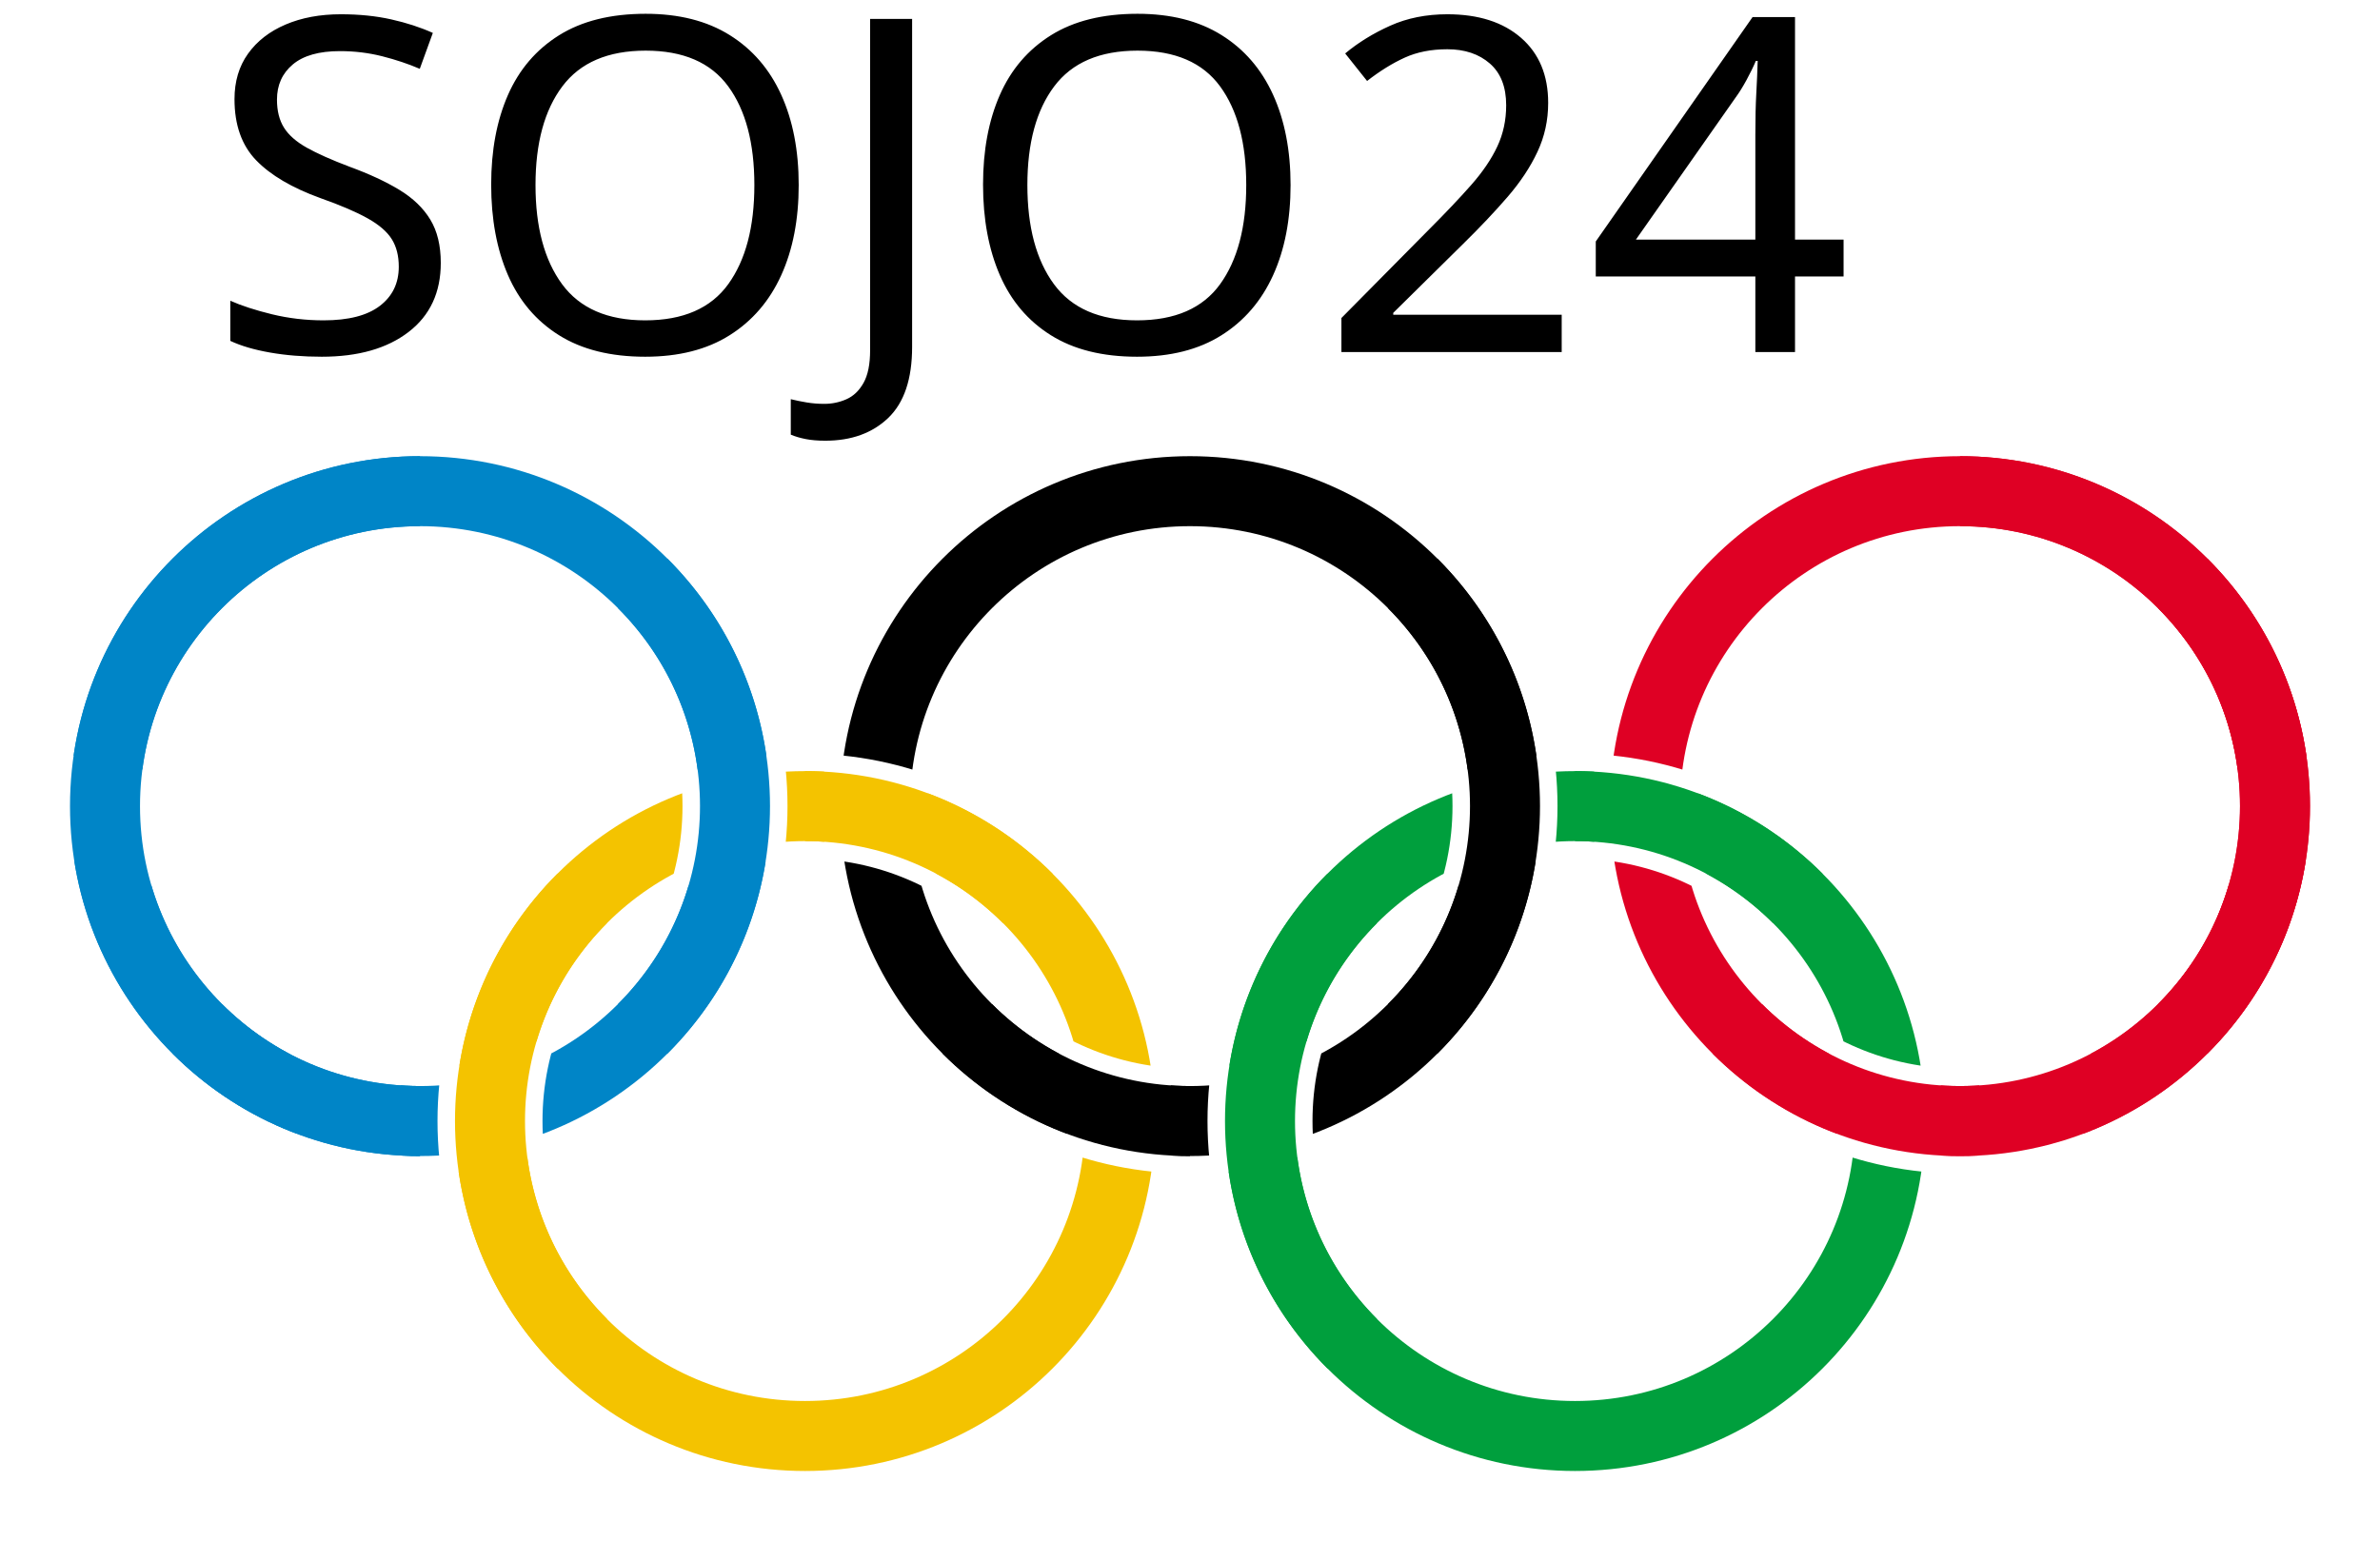
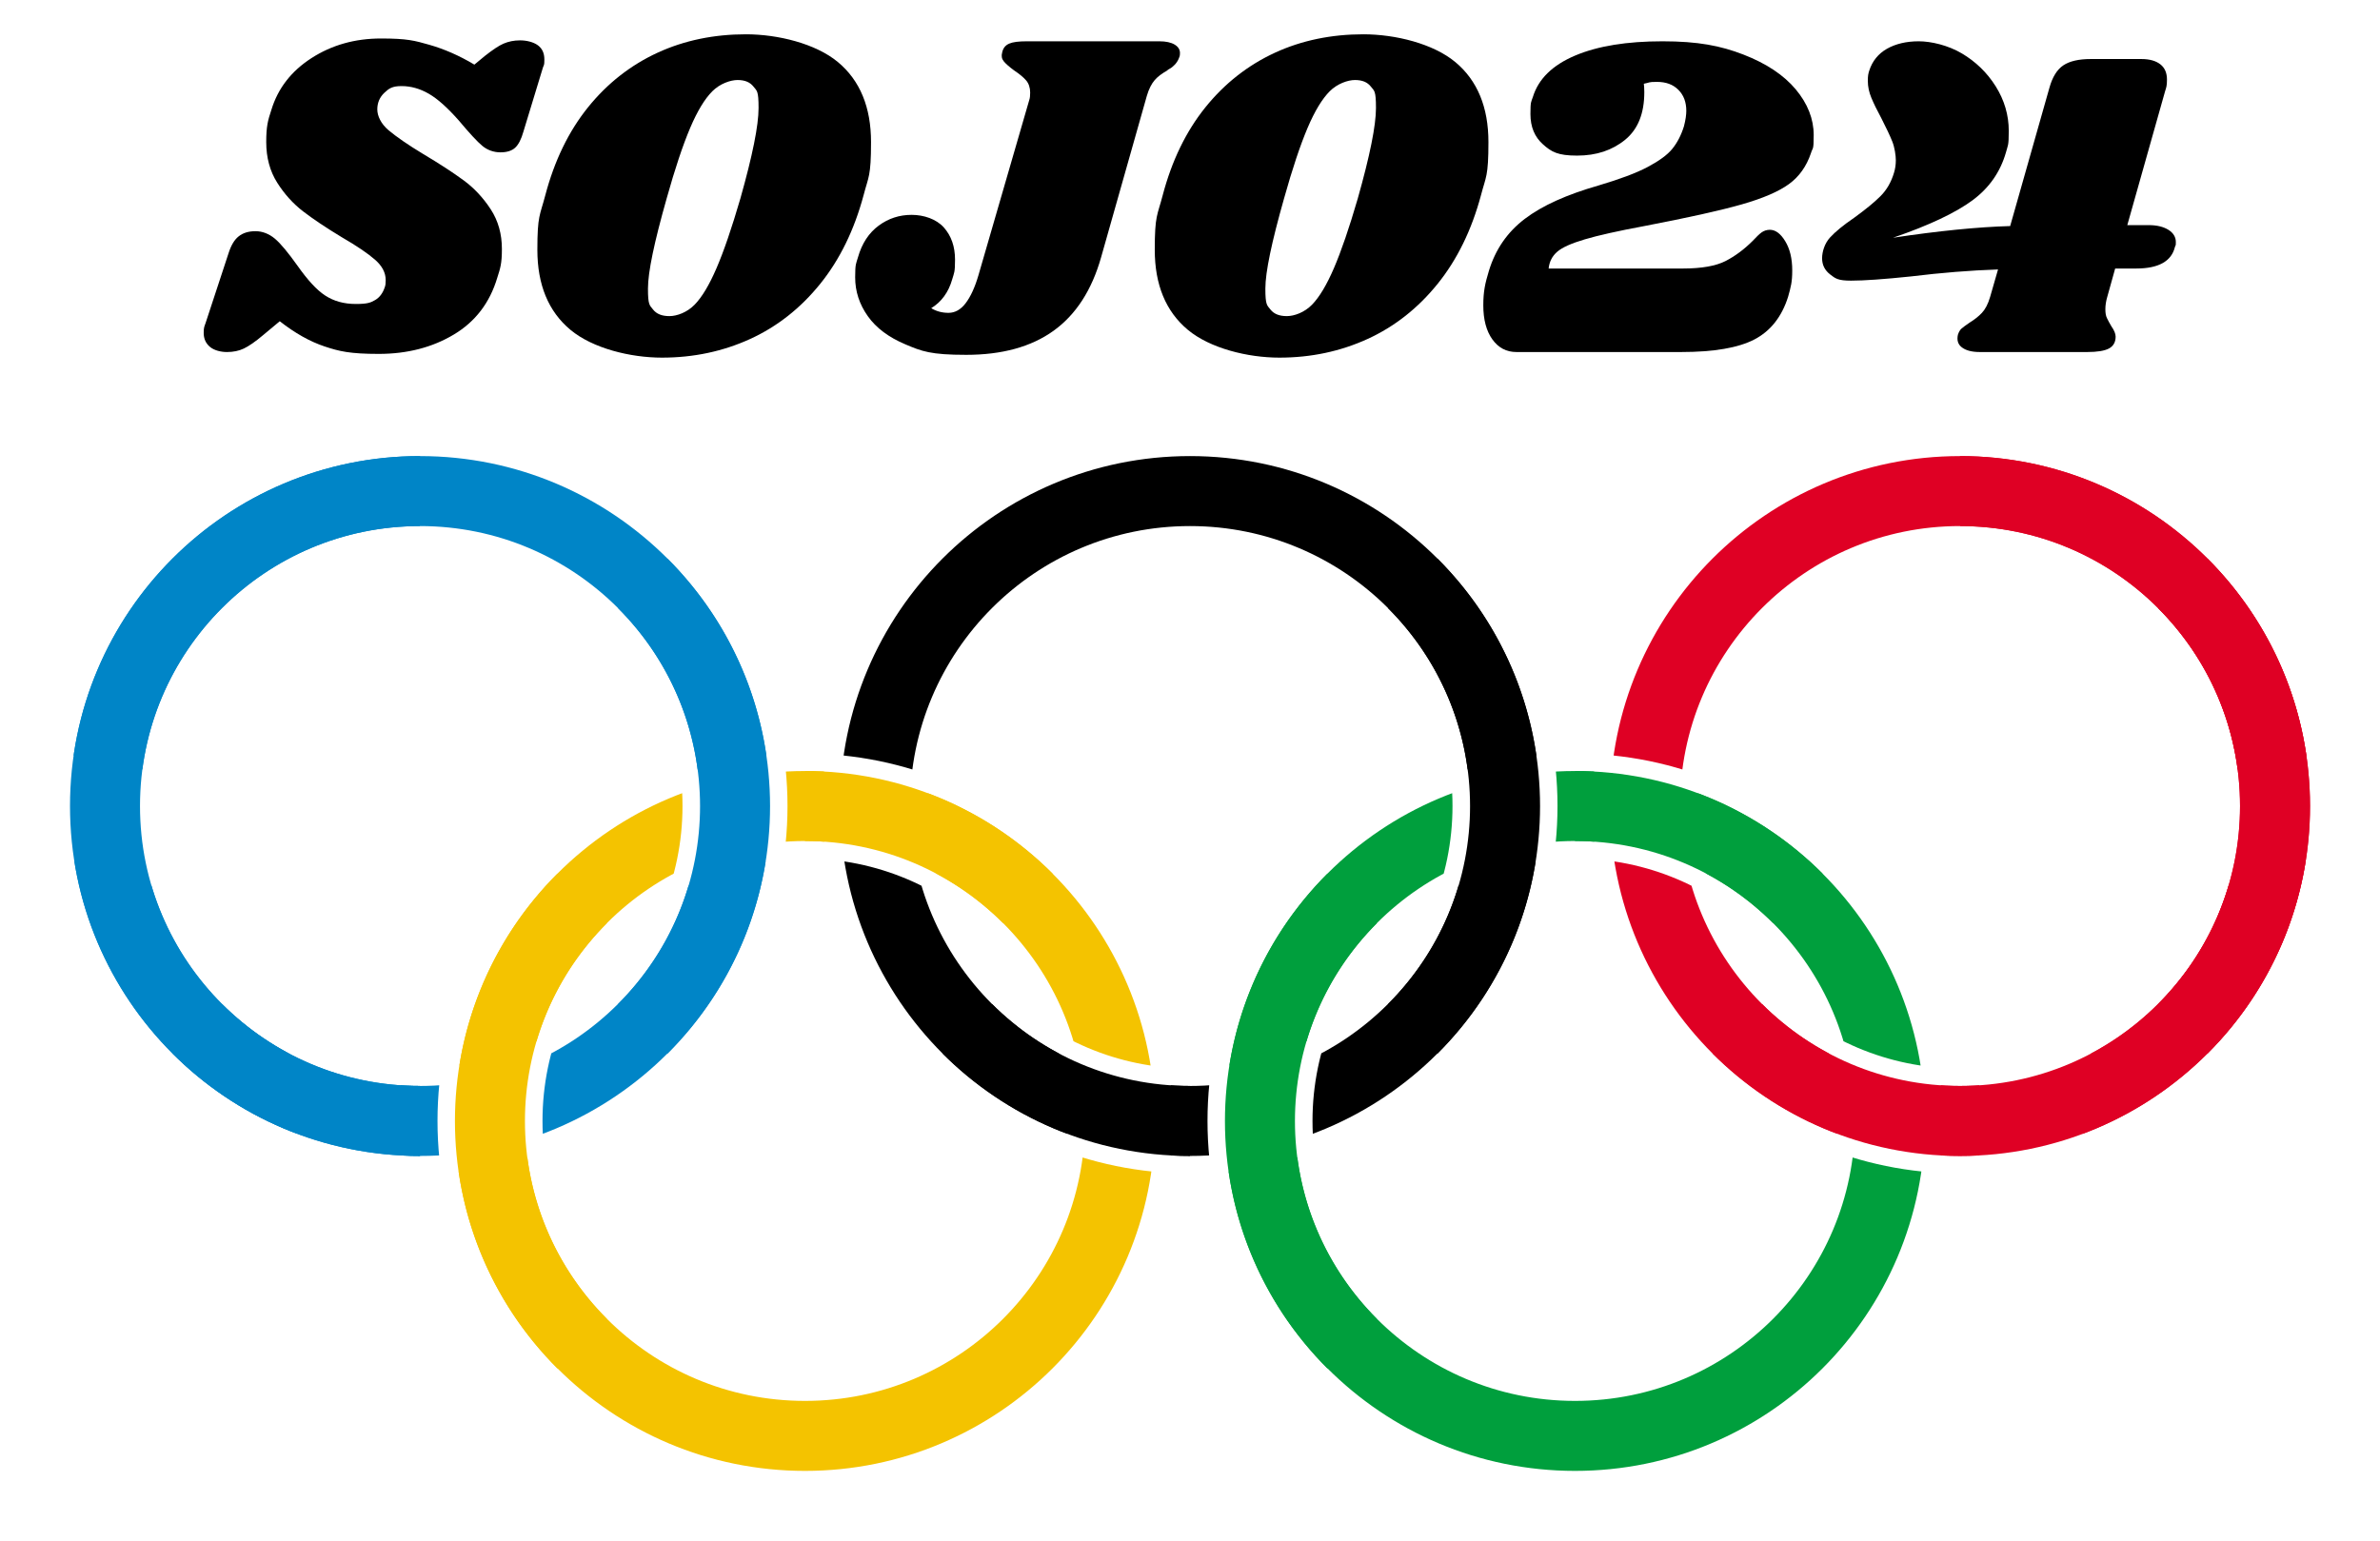
- <svg xmlns="http://www.w3.org/2000/svg" id="Layer_1" data-name="Layer 1" version="1.1" viewBox="0 0 1020 660.54">
+ <svg xmlns="http://www.w3.org/2000/svg" id="Layer_1" data-name="Layer 1" version="1.1" viewBox="0 0 1020 660.5">
  <defs>
    <style>
-       .cls-1, .cls-2 {
+       .cls-1 {
        stroke: #000;
      }

-       .cls-1, .cls-2, .cls-3, .cls-4, .cls-5, .cls-6, .cls-7, .cls-8, .cls-9, .cls-10, .cls-11 {
+       .cls-1, .cls-2, .cls-3, .cls-4, .cls-5, .cls-6 {
        fill: none;
      }

-       .cls-1, .cls-5, .cls-7, .cls-9, .cls-10 {
+       .cls-1, .cls-3, .cls-4, .cls-5, .cls-6 {
        stroke-miterlimit: 60;
        stroke-width: 30px;
      }

-       .cls-2, .cls-4, .cls-6, .cls-8, .cls-11 {
-         stroke-miterlimit: 60;
-         stroke-width: 30px;
+       .cls-7 {
+         clip-path: url(#clippath);
+       }
+ 
+       .cls-2, .cls-8 {
+         stroke-width: 0px;
+       }
+ 
+       .cls-9 {
+         clip-path: url(#clippath-1);
+       }
+ 
+       .cls-10 {
+         clip-path: url(#clippath-4);
+       }
+ 
+       .cls-11 {
+         clip-path: url(#clippath-3);
      }

      .cls-12 {
-         clip-path: url(#clippath);
+         clip-path: url(#clippath-2);
+       }
+ 
+       .cls-13 {
+         clip-path: url(#clippath-7);
+       }
+ 
+       .cls-14 {
+         clip-path: url(#clippath-8);
+       }
+ 
+       .cls-15 {
+         clip-path: url(#clippath-6);
+       }
+ 
+       .cls-16 {
+         clip-path: url(#clippath-5);
+       }
+ 
+       .cls-17 {
+         clip-path: url(#clippath-9);
      }

      .cls-3 {
-         stroke-width: 0px;
+         stroke: #df0024;
      }

-       .cls-13 {
-         clip-path: url(#clippath-1);
+       .cls-8 {
+         fill: #000;
      }

-       .cls-14 {
-         clip-path: url(#clippath-4);
+       .cls-4 {
+         stroke: #0085c7;
      }

-       .cls-15 {
-         clip-path: url(#clippath-3);
-       }
- 
-       .cls-16 {
-         clip-path: url(#clippath-2);
-       }
- 
-       .cls-17 {
-         clip-path: url(#clippath-7);
+       .cls-5 {
+         stroke: #009f3d;
      }

      .cls-18 {
-         clip-path: url(#clippath-8);
+         isolation: isolate;
      }

-       .cls-19 {
-         clip-path: url(#clippath-6);
-       }
- 
-       .cls-20 {
-         clip-path: url(#clippath-5);
-       }
- 
-       .cls-21 {
-         clip-path: url(#clippath-9);
-       }
- 
-       .cls-4, .cls-5 {
-         stroke: #df0024;
-       }
- 
-       .cls-22 {
-         fill: #000;
-         font-family: Shrikhand-Regular, Shrikhand;
-         font-size: 200px;
-       }
- 
-       .cls-6, .cls-7 {
-         stroke: #0085c7;
-       }
- 
-       .cls-8, .cls-9 {
-         stroke: #009f3d;
-       }
- 
-       .cls-10, .cls-11 {
+       .cls-6 {
        stroke: #f4c300;
      }
    </style>
    <clipPath id="clippath">
-       <path class="cls-3" d="M15,180.54h330v330H15V180.54ZM345,323.04c-86.98,0-157.5,70.52-157.5,157.5s70.52,157.5,157.5,157.5v-45c-62.13,0-112.5-50.37-112.5-112.5s50.37-112.5,112.5-112.5M15,368.04c62.13,0,112.5,50.37,112.5,112.5s-50.37,112.5-112.5,112.5v45c86.98,0,157.5-70.52,157.5-157.5S101.98,323.04,15,323.04v45Z" />
+       <path class="cls-2" d="M15,180.5h330v330H15V180.5ZM345,323c-87,0-157.5,70.5-157.5,157.5s70.5,157.5,157.5,157.5v-45c-62.1,0-112.5-50.4-112.5-112.5s50.4-112.5,112.5-112.5M15,368c62.1,0,112.5,50.4,112.5,112.5s-50.4,112.5-112.5,112.5v45c87,0,157.5-70.5,157.5-157.5S102,323,15,323v45Z" />
    </clipPath>
    <clipPath id="clippath-1">
-       <polygon class="cls-3" points="180 345.54 0 525.54 180 525.54 180 345.54" />
+       <polygon class="cls-2" points="180 345.5 0 525.5 180 525.5 180 345.5" />
    </clipPath>
    <clipPath id="clippath-2">
-       <path class="cls-3" d="M345,180.54h330v330h-330V180.54ZM675,323.04c-86.98,0-157.5,70.52-157.5,157.5s70.52,157.5,157.5,157.5v-45c-62.13,0-112.5-50.37-112.5-112.5s50.37-112.5,112.5-112.5M345,368.04c62.13,0,112.5,50.37,112.5,112.5s-50.37,112.5-112.5,112.5v45c86.98,0,157.5-70.52,157.5-157.5s-70.52-157.5-157.5-157.5v45Z" />
+       <path class="cls-2" d="M345,180.5h330v330h-330V180.5ZM675,323c-87,0-157.5,70.5-157.5,157.5s70.5,157.5,157.5,157.5v-45c-62.1,0-112.5-50.4-112.5-112.5s50.4-112.5,112.5-112.5M345,368c62.1,0,112.5,50.4,112.5,112.5s-50.4,112.5-112.5,112.5v45c87,0,157.5-70.5,157.5-157.5s-70.5-157.5-157.5-157.5v45Z" />
    </clipPath>
    <clipPath id="clippath-3">
-       <polygon class="cls-3" points="510 345.54 330 525.54 510 525.54 510 345.54" />
+       <polygon class="cls-2" points="510 345.5 330 525.5 510 525.5 510 345.5" />
    </clipPath>
    <clipPath id="clippath-4">
-       <path class="cls-3" d="M675,180.54h330v330h-330V180.54ZM1005,323.04c-86.98,0-157.5,70.52-157.5,157.5s70.52,157.5,157.5,157.5v-45c-62.13,0-112.5-50.37-112.5-112.5s50.37-112.5,112.5-112.5M675,368.04c62.13,0,112.5,50.37,112.5,112.5s-50.37,112.5-112.5,112.5v45c86.98,0,157.5-70.52,157.5-157.5s-70.52-157.5-157.5-157.5v45Z" />
+       <path class="cls-2" d="M675,180.5h330v330h-330V180.5ZM1005,323c-87,0-157.5,70.5-157.5,157.5s70.5,157.5,157.5,157.5v-45c-62.1,0-112.5-50.4-112.5-112.5s50.4-112.5,112.5-112.5M675,368c62.1,0,112.5,50.4,112.5,112.5s-50.4,112.5-112.5,112.5v45c87,0,157.5-70.5,157.5-157.5s-70.5-157.5-157.5-157.5v45Z" />
    </clipPath>
    <clipPath id="clippath-5">
-       <polygon class="cls-3" points="840 345.54 660 525.54 840 525.54 840 345.54" />
+       <polygon class="cls-2" points="840 345.5 660 525.5 840 525.5 840 345.5" />
    </clipPath>
    <clipPath id="clippath-6">
-       <path class="cls-3" d="M510,645.54H180v-330h330v330ZM180,503.04c86.98,0,157.5-70.52,157.5-157.5s-70.52-157.5-157.5-157.5v45c62.13,0,112.5,50.37,112.5,112.5s-50.37,112.5-112.5,112.5M510,458.04c-62.13,0-112.5-50.37-112.5-112.5s50.37-112.5,112.5-112.5v-45c-86.98,0-157.5,70.52-157.5,157.5s70.52,157.5,157.5,157.5v-45Z" />
+       <path class="cls-2" d="M510,645.5H180v-330h330v330ZM180,503c87,0,157.5-70.5,157.5-157.5s-70.5-157.5-157.5-157.5v45c62.1,0,112.5,50.4,112.5,112.5s-50.4,112.5-112.5,112.5M510,458c-62.1,0-112.5-50.4-112.5-112.5s50.4-112.5,112.5-112.5v-45c-87,0-157.5,70.5-157.5,157.5s70.5,157.5,157.5,157.5v-45Z" />
    </clipPath>
    <clipPath id="clippath-7">
-       <polygon class="cls-3" points="345 480.54 525 300.54 345 300.54 345 480.54" />
+       <polygon class="cls-2" points="345 480.5 525 300.5 345 300.5 345 480.5" />
    </clipPath>
    <clipPath id="clippath-8">
-       <path class="cls-3" d="M840,645.54h-330v-330h330v330ZM510,503.04c86.98,0,157.5-70.52,157.5-157.5s-70.52-157.5-157.5-157.5v45c62.13,0,112.5,50.37,112.5,112.5s-50.37,112.5-112.5,112.5M840,458.04c-62.13,0-112.5-50.37-112.5-112.5s50.37-112.5,112.5-112.5v-45c-86.98,0-157.5,70.52-157.5,157.5s70.52,157.5,157.5,157.5v-45Z" />
+       <path class="cls-2" d="M840,645.5h-330v-330h330v330ZM510,503c87,0,157.5-70.5,157.5-157.5s-70.5-157.5-157.5-157.5v45c62.1,0,112.5,50.4,112.5,112.5s-50.4,112.5-112.5,112.5M840,458c-62.1,0-112.5-50.4-112.5-112.5s50.4-112.5,112.5-112.5v-45c-87,0-157.5,70.5-157.5,157.5s70.5,157.5,157.5,157.5v-45Z" />
    </clipPath>
    <clipPath id="clippath-9">
-       <polygon class="cls-3" points="675 480.54 855 300.54 675 300.54 675 480.54" />
+       <polygon class="cls-2" points="675 480.5 855 300.5 675 300.5 675 480.5" />
    </clipPath>
  </defs>
  <g>
    <g>
      <g id="ring">
-         <g class="cls-12">
-           <circle class="cls-6" cx="180" cy="345.54" r="135" />
+         <g class="cls-7">
+           <circle class="cls-4" cx="180" cy="345.5" r="135" />
        </g>
-         <g class="cls-13">
-           <circle class="cls-6" cx="180" cy="345.54" r="135" />
+         <g class="cls-9">
+           <circle class="cls-4" cx="180" cy="345.5" r="135" />
        </g>
-         <path class="cls-7" d="M275.46,250.08c52.72,52.72,52.72,138.2,0,190.92" />
+         <path class="cls-4" d="M275.5,250.1c52.7,52.7,52.7,138.2,0,190.9" />
      </g>
-       <path class="cls-6" d="M180,210.54c-74.56,0-135,60.44-135,135s60.44,135,135,135" />
+       <path class="cls-4" d="M180,210.5c-74.6,0-135,60.4-135,135s60.4,135,135,135" />
    </g>
-     <g id="ring-2" data-name="ring">
-       <g class="cls-16">
-         <circle class="cls-2" cx="510" cy="345.54" r="135" />
+     <g id="ring-2">
+       <g class="cls-12">
+         <circle class="cls-1" cx="510" cy="345.5" r="135" />
      </g>
-       <g class="cls-15">
-         <circle class="cls-2" cx="510" cy="345.54" r="135" />
+       <g class="cls-11">
+         <circle class="cls-1" cx="510" cy="345.5" r="135" />
      </g>
-       <path class="cls-1" d="M605.46,250.08c52.72,52.72,52.72,138.2,0,190.92" />
+       <path class="cls-1" d="M605.5,250.1c52.7,52.7,52.7,138.2,0,190.9" />
    </g>
    <g>
-       <g id="ring-3" data-name="ring">
-         <g class="cls-14">
-           <circle class="cls-4" cx="840" cy="345.54" r="135" />
+       <g id="ring-3">
+         <g class="cls-10">
+           <circle class="cls-3" cx="840" cy="345.5" r="135" />
        </g>
-         <g class="cls-20">
-           <circle class="cls-4" cx="840" cy="345.54" r="135" />
+         <g class="cls-16">
+           <circle class="cls-3" cx="840" cy="345.5" r="135" />
        </g>
-         <path class="cls-5" d="M935.46,250.08c52.72,52.72,52.72,138.2,0,190.92" />
+         <path class="cls-3" d="M935.5,250.1c52.7,52.7,52.7,138.2,0,190.9" />
      </g>
-       <path class="cls-4" d="M840,210.54c74.56,0,135,60.44,135,135s-60.44,135-135,135" />
+       <path class="cls-3" d="M840,210.5c74.6,0,135,60.4,135,135s-60.4,135-135,135" />
    </g>
-     <g id="ring-4" data-name="ring">
-       <g class="cls-19">
-         <circle class="cls-11" cx="345" cy="480.54" r="135" />
+     <g id="ring-4">
+       <g class="cls-15">
+         <circle class="cls-6" cx="345" cy="480.5" r="135" />
+       </g>
+       <g class="cls-13">
+         <circle class="cls-6" cx="345" cy="480.5" r="135" />
+       </g>
+       <path class="cls-6" d="M249.5,576c-52.7-52.7-52.7-138.2,0-190.9" />
+     </g>
+     <g id="ring-5">
+       <g class="cls-14">
+         <circle class="cls-5" cx="675" cy="480.5" r="135" />
      </g>
      <g class="cls-17">
-         <circle class="cls-11" cx="345" cy="480.54" r="135" />
+         <circle class="cls-5" cx="675" cy="480.5" r="135" />
      </g>
-       <path class="cls-10" d="M249.54,576c-52.72-52.72-52.72-138.2,0-190.92" />
-     </g>
-     <g id="ring-5" data-name="ring">
-       <g class="cls-18">
-         <circle class="cls-8" cx="675" cy="480.54" r="135" />
-       </g>
-       <g class="cls-21">
-         <circle class="cls-8" cx="675" cy="480.54" r="135" />
-       </g>
-       <path class="cls-9" d="M579.54,576c-52.72-52.72-52.72-138.2,0-190.92" />
+       <path class="cls-5" d="M579.5,576c-52.7-52.7-52.7-138.2,0-190.9" />
    </g>
  </g>
-   <text class="cls-22" transform="translate(88.5 150.91)">
-     <tspan x="0" y="0">SOJO24</tspan>
-   </text>
+   <g class="cls-18">
+     <path class="cls-8" d="M184,19.2c6.3,1.8,12.8,4.6,19.3,8.5l4.6-3.8c3.2-2.5,5.8-4.3,7.9-5.2,2.1-.9,4.4-1.4,7.1-1.4s5.7.7,7.6,2.1c1.9,1.4,2.8,3.4,2.8,6.1s-.2,2.2-.6,3.4l-8.4,27.6c-.9,3.2-2.1,5.5-3.5,6.8-1.4,1.3-3.5,2-6.3,2s-5.5-.9-7.7-2.7c-2.2-1.8-5.6-5.5-10.3-11.1-4.7-5.3-8.9-9.1-12.7-11.3-3.8-2.2-7.7-3.3-11.7-3.3s-5.4,1-7.4,2.9c-2,1.9-3,4.3-3,7.1s1.6,6.2,4.8,8.9c3.2,2.7,8.2,6.2,15,10.3,6.9,4.1,12.7,7.9,17.2,11.2,4.5,3.3,8.4,7.5,11.6,12.4,3.2,4.9,4.8,10.6,4.8,17s-.7,8.3-2,12.4c-3.2,10.7-9.4,18.8-18.6,24.3-9.2,5.5-19.9,8.3-32.2,8.3s-16.9-1.1-23.2-3.2c-6.3-2.1-12.7-5.7-19.2-10.8l-7.2,6c-3.3,2.8-6.1,4.7-8.2,5.7-2.1,1-4.5,1.5-7.2,1.5s-5.5-.7-7.3-2.2c-1.8-1.5-2.7-3.5-2.7-6s.3-2.7.8-4.2l9.8-29.8c1.1-3.5,2.5-5.9,4.4-7.4,1.9-1.5,4.3-2.2,7.2-2.2s5.8,1.1,8.3,3.2c2.5,2.1,5.7,6,9.7,11.6,4.3,6.1,8.2,10.4,11.9,12.8,3.7,2.4,8,3.6,13.1,3.6s6.4-.6,8.3-1.7c1.9-1.1,3.3-3,4.1-5.5.3-.7.4-1.7.4-3,0-3.2-1.5-6.1-4.6-8.8-3.1-2.7-7.8-5.9-14.2-9.6-6.8-4.1-12.3-7.8-16.6-11.1-4.3-3.3-8-7.4-11.1-12.3-3.1-4.9-4.7-10.7-4.7-17.4s.7-9.3,2.2-13.8c2.8-9.2,8.5-16.6,17.2-22.2,8.7-5.6,18.6-8.4,29.8-8.4s14.4.9,20.7,2.7Z" />
+     <path class="cls-8" d="M359.1,26.6c9.5,7.9,14.2,19.4,14.2,34.3s-1.1,14.7-3.2,22.8c-4,14.9-10.2,27.6-18.6,38-8.4,10.4-18.4,18.3-30,23.6-11.6,5.3-24.2,8-37.8,8s-29.7-4-39.2-11.9c-9.5-7.9-14.2-19.4-14.2-34.3s1.1-14.6,3.4-23.4c3.9-14.8,10-27.4,18.3-37.7,8.3-10.3,18.3-18.1,29.8-23.4,11.5-5.3,24.2-7.9,37.9-7.9s29.9,4,39.4,11.9ZM305.3,39.1c-3.2,3.2-6.4,8.4-9.5,15.7-3.1,7.3-6.5,17.4-10.1,30.3-5.3,18.7-8,31.5-8,38.6s.7,7.1,2.2,9c1.5,1.9,3.8,2.8,7,2.8s7.6-1.6,10.8-4.9c3.2-3.3,6.3-8.5,9.4-15.7,3.1-7.2,6.5-17.1,10.2-29.8,5.2-18.4,7.8-31.3,7.8-38.8s-.7-7.3-2.2-9.2c-1.5-1.9-3.7-2.8-6.8-2.8s-7.6,1.6-10.8,4.8Z" />
+     <path class="cls-8" d="M441.1,42.9c.3-.8.4-1.9.4-3.2,0-2.1-.6-3.9-1.7-5.2-1.1-1.3-2.9-2.8-5.3-4.4-2-1.5-3.4-2.7-4.3-3.8-.9-1.1-1.1-2.3-.7-3.8.4-1.9,1.4-3.1,3-3.8,1.6-.7,4.1-1,7.6-1h56.8c2.8,0,5,.5,6.5,1.4,1.5.9,2.3,2.1,2.3,3.6s-.2,1.5-.6,2.6c-.4.9-1,1.8-1.7,2.5s-1.4,1.3-2,1.6c-.6.3-1,.6-1.3.9-2.1,1.2-3.9,2.5-5.2,4-1.3,1.5-2.5,3.7-3.4,6.8l-19.6,69.2c-4,14.1-10.8,24.6-20.4,31.5-9.6,6.9-22.1,10.3-37.4,10.3s-19-1.5-26.1-4.5c-7.1-3-12.5-7-16.1-12.1-3.6-5.1-5.4-10.6-5.4-16.6s.4-5.8,1.2-8.6c1.7-6,4.7-10.5,8.9-13.6,4.2-3.1,8.9-4.6,14.1-4.6s10.6,1.8,13.8,5.4c3.2,3.6,4.8,8.2,4.8,13.8s-.4,5.6-1.2,8.4c-1.6,5.6-4.6,9.7-9,12.4,2.1,1.3,4.6,2,7.4,2s5.3-1.4,7.4-4.2c2.1-2.8,3.9-6.7,5.4-11.8l21.8-75.2Z" />
+     <path class="cls-8" d="M623.7,26.6c9.5,7.9,14.2,19.4,14.2,34.3s-1.1,14.7-3.2,22.8c-4,14.9-10.2,27.6-18.6,38-8.4,10.4-18.4,18.3-30,23.6-11.6,5.3-24.2,8-37.8,8s-29.7-4-39.2-11.9c-9.5-7.9-14.2-19.4-14.2-34.3s1.1-14.6,3.4-23.4c3.9-14.8,10-27.4,18.3-37.7,8.3-10.3,18.3-18.1,29.8-23.4,11.5-5.3,24.2-7.9,37.9-7.9s29.9,4,39.4,11.9ZM569.9,39.1c-3.2,3.2-6.4,8.4-9.5,15.7-3.1,7.3-6.5,17.4-10.1,30.3-5.3,18.7-8,31.5-8,38.6s.7,7.1,2.2,9c1.5,1.9,3.8,2.8,7,2.8s7.6-1.6,10.8-4.9c3.2-3.3,6.3-8.5,9.4-15.7,3.1-7.2,6.5-17.1,10.2-29.8,5.2-18.4,7.8-31.3,7.8-38.8s-.7-7.3-2.2-9.2c-1.5-1.9-3.7-2.8-6.8-2.8s-7.6,1.6-10.8,4.8Z" />
+     <path class="cls-8" d="M747.2,23.4c9.8,3.8,17.3,8.8,22.4,14.9,5.1,6.1,7.7,12.7,7.7,19.6s-.4,5.1-1.2,7.8c-1.9,5.6-5,10-9.4,13.2-4.4,3.2-11.1,6.1-20.2,8.7-9.1,2.6-23,5.7-41.8,9.3-11.3,2.1-19.8,4-25.5,5.7-5.7,1.7-9.6,3.4-11.8,5.3-2.2,1.9-3.4,4.3-3.7,7.2h57.6c8,0,14.1-1.1,18.2-3.2,4.1-2.1,8-5,11.6-8.6,1.6-1.7,2.9-3,3.9-3.7,1-.7,2.2-1.1,3.5-1.1,2.4,0,4.6,1.6,6.6,4.9,2,3.3,3,7.4,3,12.5s-.6,7.1-1.8,11.4c-2.7,8.5-7.5,14.6-14.4,18.2-6.9,3.6-17.4,5.4-31.4,5.4h-70.6c-4.3,0-7.7-1.8-10.3-5.4-2.6-3.6-3.9-8.5-3.9-14.6s.8-9.5,2.4-14.8c2.8-9.2,7.9-16.6,15.4-22.3,7.5-5.7,18-10.4,31.6-14.3,9.1-2.7,16.1-5.3,21-7.9,4.9-2.6,8.5-5.2,10.6-7.8,2.1-2.6,3.8-5.8,5-9.7.7-2.7,1-4.9,1-6.6,0-3.7-1.1-6.7-3.4-9-2.3-2.3-5.3-3.4-9.2-3.4s-2.9.3-5.6.8c.1.8.2,2,.2,3.6,0,9.1-2.7,15.9-8.2,20.4-5.5,4.5-12.3,6.8-20.6,6.8s-11-1.6-14.6-4.8c-3.6-3.2-5.4-7.5-5.4-13s.3-5.1,1-7.2c2.4-7.9,8.5-13.8,18.2-17.9,9.7-4.1,22.2-6.1,37.4-6.1s24.9,1.9,34.7,5.7Z" />
+     <path class="cls-8" d="M929.3,98.5c2.1,1.3,3.2,3.1,3.2,5.2s-.1,1.1-.4,2.2c-1.5,6.1-7,9.2-16.6,9.2h-9l-3.4,12.2c-.5,1.7-.8,3.5-.8,5.2s.2,2.9.7,3.9c.5,1,1.1,2.2,1.9,3.5,1.2,1.7,1.8,3.2,1.8,4.4,0,2.4-1,4.1-2.9,5.1-1.9,1-5,1.5-9.3,1.5h-46c-3.5,0-6-.7-7.7-2-1.7-1.3-2.2-3.1-1.7-5.4.4-1.2.9-2.1,1.6-2.7.7-.6,1.8-1.4,3.4-2.5,2.1-1.3,3.9-2.7,5.3-4.2,1.4-1.5,2.6-3.7,3.5-6.8l3.4-11.8c-11.9.4-24.3,1.4-37.4,3-11.5,1.2-20,1.8-25.6,1.8s-6.7-.9-9-2.7c-2.3-1.8-3.4-4.1-3.4-6.9s1.1-6.4,3.4-8.9c2.3-2.5,5.7-5.3,10.4-8.5,4.8-3.5,8.5-6.5,11.2-9.2,2.7-2.7,4.6-6,5.8-10,.5-1.6.8-3.4.8-5.4s-.5-5.5-1.5-8c-1-2.5-2.6-5.9-4.7-10-1.9-3.5-3.3-6.4-4.3-8.8s-1.5-4.8-1.5-7.2.2-3.1.6-4.4c1.3-4.1,3.9-7.3,7.6-9.4,3.7-2.1,8.3-3.2,13.6-3.2s12.6,1.7,18.5,5.2c5.9,3.5,10.8,8.2,14.5,14.1,3.7,5.9,5.6,12.3,5.6,19.1s-.4,6-1.2,9.2c-2.4,8.4-7.2,15.3-14.4,20.6-7.2,5.3-18.5,10.7-34,16,19.3-2.9,36.1-4.6,50.2-5l16.8-59.2c1.3-4.7,3.3-7.9,6-9.7,2.7-1.8,6.6-2.7,11.8-2.7h21.6c3.6,0,6.3.8,8.2,2.3,1.9,1.5,2.8,3.7,2.8,6.5s-.3,3.4-.8,5l-16.2,57.4h9.2c3.5,0,6.3.7,8.4,2Z" />
+   </g>
</svg>
